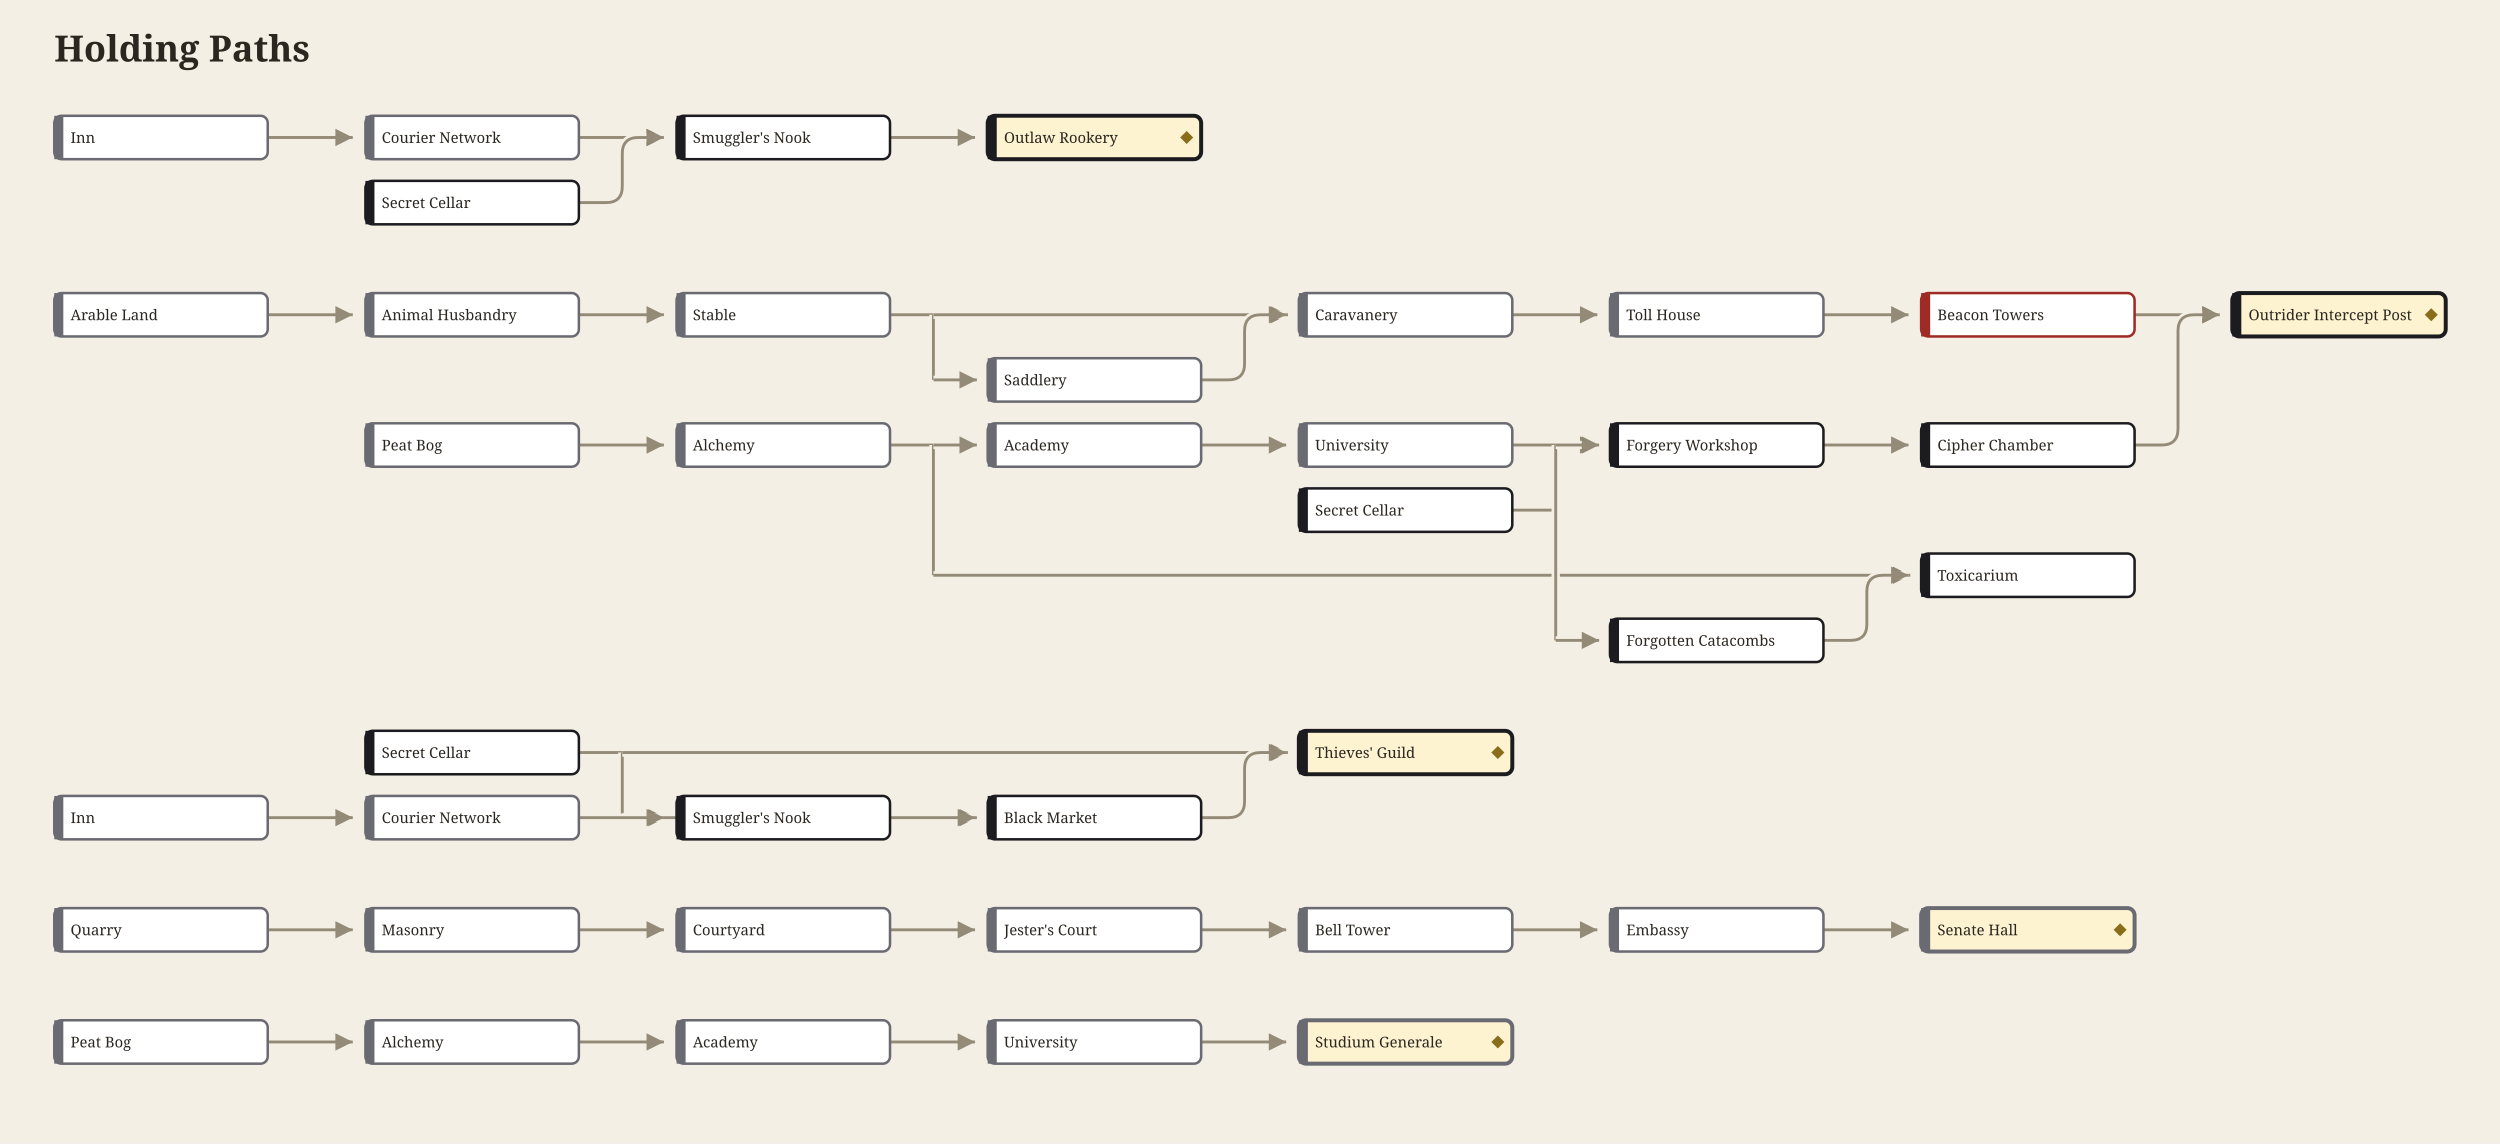
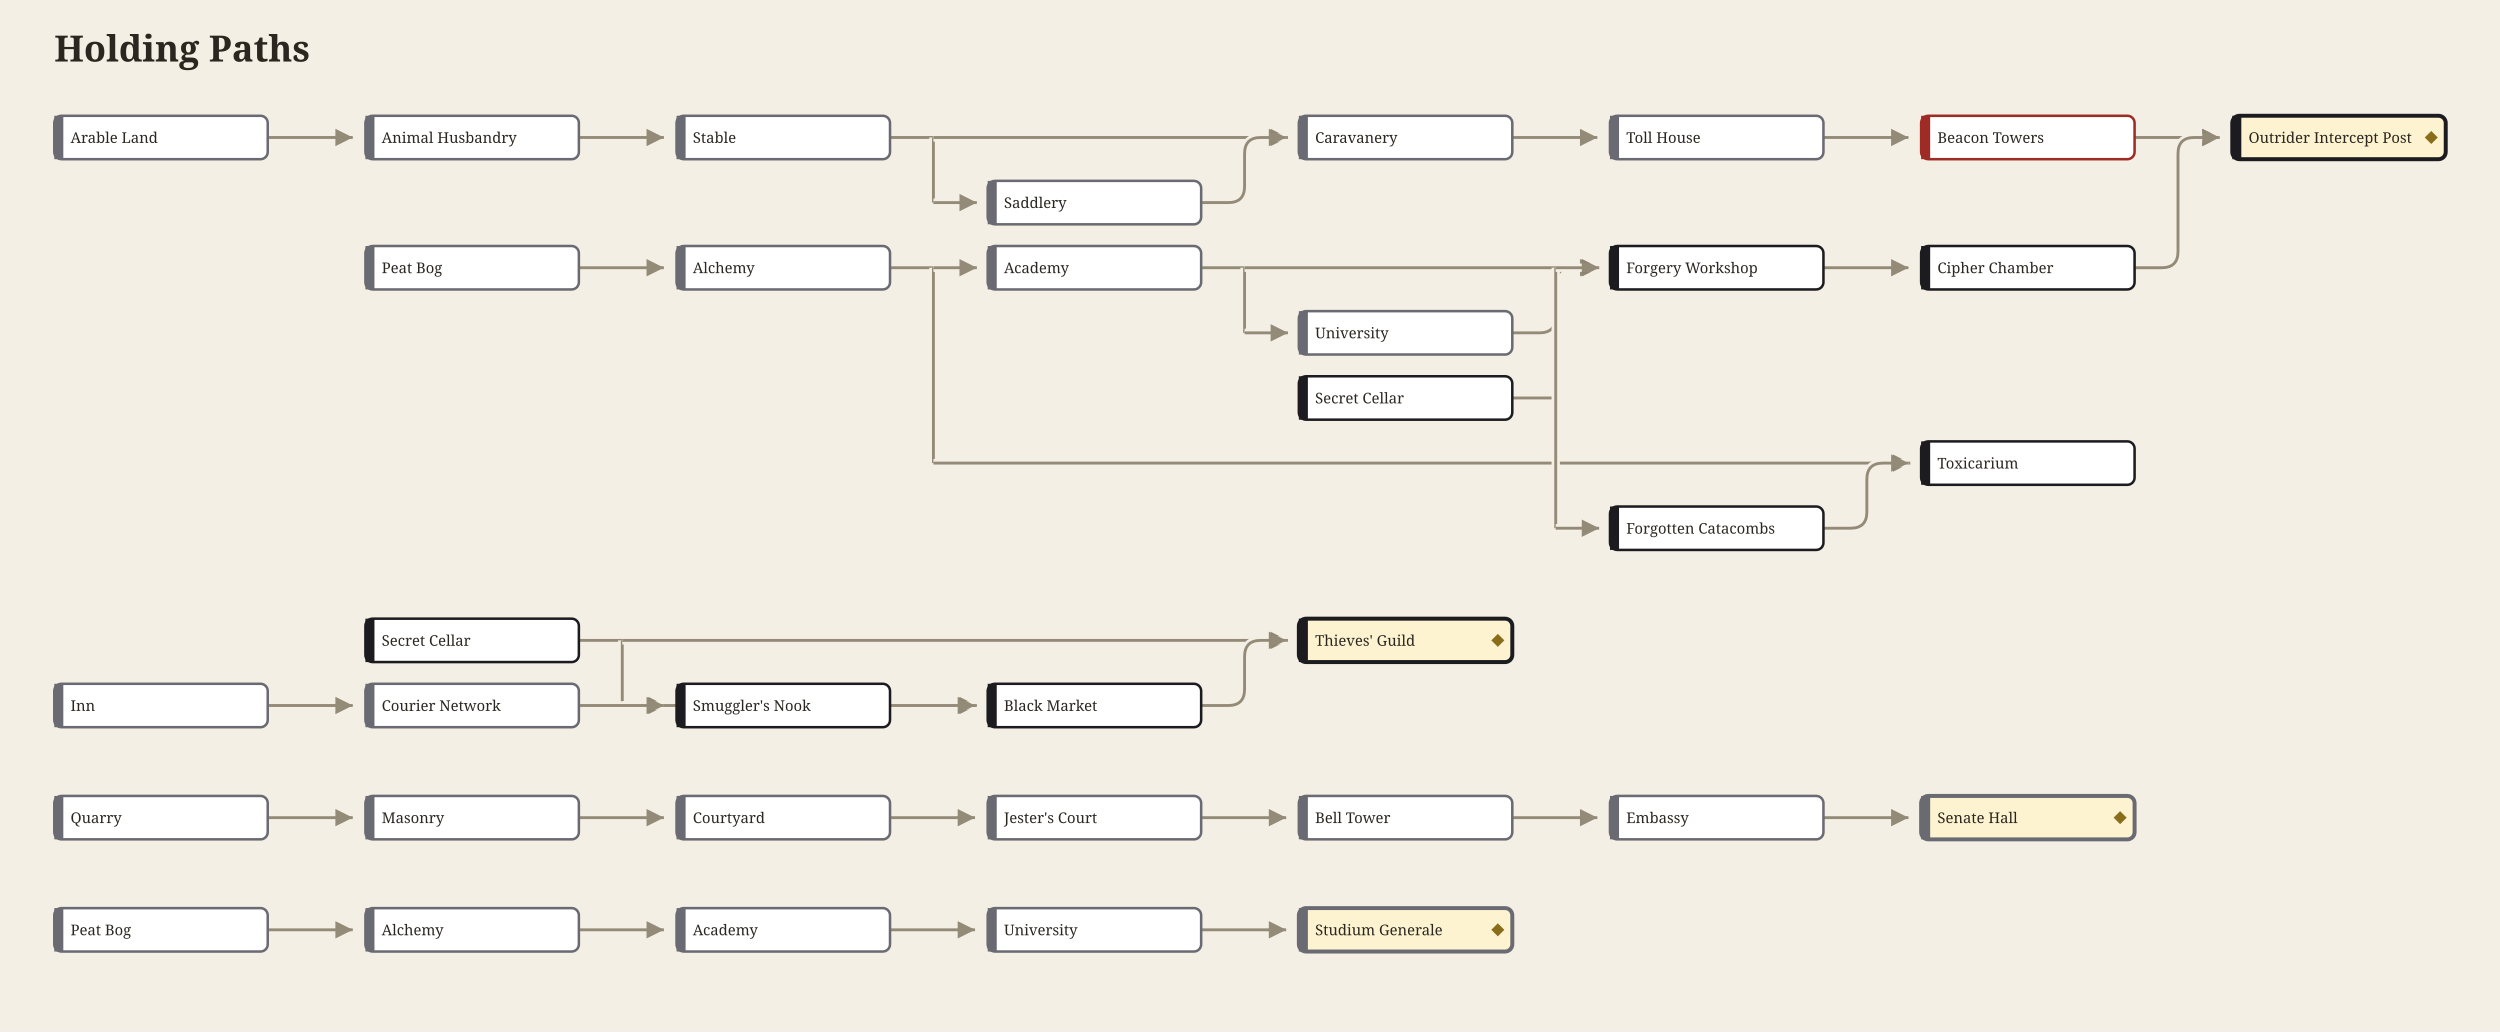
- <svg xmlns="http://www.w3.org/2000/svg" width="1382" height="632" viewBox="0 0 1382 632" font-family="Georgia, serif">
-   <rect width="1382" height="632" fill="#f4efe4" />
+ <svg xmlns="http://www.w3.org/2000/svg" width="1382" height="570" viewBox="0 0 1382 570" font-family="Georgia, serif">
+   <rect width="1382" height="570" fill="#f4efe4" />
  <defs>
    <marker id="arw-2E5A8C" markerWidth="7" markerHeight="7" refX="6" refY="3" orient="auto">
      <path d="M0,0 L6,3 L0,6 Z" fill="#2E5A8C" />
    </marker>
    <marker id="arw-9E2B25" markerWidth="7" markerHeight="7" refX="6" refY="3" orient="auto">
      <path d="M0,0 L6,3 L0,6 Z" fill="#9E2B25" />
    </marker>
    <marker id="arw-1c9c8c" markerWidth="7" markerHeight="7" refX="6" refY="3" orient="auto">
      <path d="M0,0 L6,3 L0,6 Z" fill="#1c9c8c" />
    </marker>
    <marker id="arw-C6A024" markerWidth="7" markerHeight="7" refX="6" refY="3" orient="auto">
      <path d="M0,0 L6,3 L0,6 Z" fill="#C6A024" />
    </marker>
    <marker id="arw-6A3D8F" markerWidth="7" markerHeight="7" refX="6" refY="3" orient="auto">
      <path d="M0,0 L6,3 L0,6 Z" fill="#6A3D8F" />
    </marker>
    <marker id="arw-CC6A1A" markerWidth="7" markerHeight="7" refX="6" refY="3" orient="auto">
      <path d="M0,0 L6,3 L0,6 Z" fill="#CC6A1A" />
    </marker>
    <marker id="arw-3a7d3a" markerWidth="7" markerHeight="7" refX="6" refY="3" orient="auto">
      <path d="M0,0 L6,3 L0,6 Z" fill="#3a7d3a" />
    </marker>
    <marker id="arw-b5347a" markerWidth="7" markerHeight="7" refX="6" refY="3" orient="auto">
      <path d="M0,0 L6,3 L0,6 Z" fill="#b5347a" />
    </marker>
    <marker id="arw-2b6f9e" markerWidth="7" markerHeight="7" refX="6" refY="3" orient="auto">
      <path d="M0,0 L6,3 L0,6 Z" fill="#2b6f9e" />
    </marker>
    <marker id="arw-8a6d1a" markerWidth="7" markerHeight="7" refX="6" refY="3" orient="auto">
      <path d="M0,0 L6,3 L0,6 Z" fill="#8a6d1a" />
    </marker>
    <marker id="arw-5f5647" markerWidth="7" markerHeight="7" refX="6" refY="3" orient="auto">
      <path d="M0,0 L6,3 L0,6 Z" fill="#5f5647" />
    </marker>
    <marker id="arw-7a2ea0" markerWidth="7" markerHeight="7" refX="6" refY="3" orient="auto">
      <path d="M0,0 L6,3 L0,6 Z" fill="#7a2ea0" />
    </marker>
    <marker id="arw-0f8a7e" markerWidth="7" markerHeight="7" refX="6" refY="3" orient="auto">
      <path d="M0,0 L6,3 L0,6 Z" fill="#0f8a7e" />
    </marker>
    <marker id="arw-a83232" markerWidth="7" markerHeight="7" refX="6" refY="3" orient="auto">
      <path d="M0,0 L6,3 L0,6 Z" fill="#a83232" />
    </marker>
    <marker id="arw-8f8672" markerWidth="7" markerHeight="7" refX="6" refY="3" orient="auto">
      <path d="M0,0 L6,3 L0,6 Z" fill="#8f8672" />
    </marker>
  </defs>
  <text x="30" y="34" font-size="20" font-weight="bold" fill="#2b2620">Holding Paths</text>
  <path d="M148,76 L195,76" fill="none" stroke="#f4efe4" stroke-width="4.6" opacity="1" />
  <path d="M148,76 L195,76" fill="none" stroke="#8f8672" stroke-width="1.6" opacity="0.95" marker-end="url(#arw-8f8672)" />
  <path d="M320,76 L367,76" fill="none" stroke="#f4efe4" stroke-width="4.6" opacity="1" />
  <path d="M320,76 L367,76" fill="none" stroke="#8f8672" stroke-width="1.6" opacity="0.95" marker-end="url(#arw-8f8672)" />
-   <path d="M320,112 L335,112 Q344,112 344,103 L344,85 Q344,76 353,76 L367,76" fill="none" stroke="#f4efe4" stroke-width="4.6" opacity="1" />
-   <path d="M320,112 L335,112 Q344,112 344,103 L344,85 Q344,76 353,76 L367,76" fill="none" stroke="#8f8672" stroke-width="1.6" opacity="0.95" marker-end="url(#arw-8f8672)" />
-   <path d="M492,76 L539,76" fill="none" stroke="#f4efe4" stroke-width="4.6" opacity="1" />
-   <path d="M492,76 L539,76" fill="none" stroke="#8f8672" stroke-width="1.6" opacity="0.95" marker-end="url(#arw-8f8672)" />
+   <path d="M320,148 L367,148" fill="none" stroke="#f4efe4" stroke-width="4.6" opacity="1" />
+   <path d="M320,148 L367,148" fill="none" stroke="#8f8672" stroke-width="1.6" opacity="0.95" marker-end="url(#arw-8f8672)" />
+   <path d="M492,76 L516,76" fill="none" stroke="#f4efe4" stroke-width="4.6" opacity="1" />
+   <path d="M492,76 L516,76" fill="none" stroke="#8f8672" stroke-width="1.6" opacity="0.95" />
+   <path d="M516,76 L516,112" fill="none" stroke="#f4efe4" stroke-width="4.6" opacity="1" />
+   <path d="M516,76 L516,112" fill="none" stroke="#8f8672" stroke-width="1.6" opacity="0.95" />
+   <path d="M516,112 L540,112" fill="none" stroke="#f4efe4" stroke-width="4.6" opacity="1" />
+   <path d="M516,112 L540,112" fill="none" stroke="#8f8672" stroke-width="1.6" opacity="0.95" marker-end="url(#arw-8f8672)" />
+   <path d="M516,76 L712,76" fill="none" stroke="#f4efe4" stroke-width="4.6" opacity="1" />
+   <path d="M516,76 L712,76" fill="none" stroke="#8f8672" stroke-width="1.6" opacity="0.95" marker-end="url(#arw-8f8672)" />
+   <path d="M492,148 L516,148" fill="none" stroke="#f4efe4" stroke-width="4.6" opacity="1" />
+   <path d="M492,148 L516,148" fill="none" stroke="#8f8672" stroke-width="1.6" opacity="0.95" />
+   <path d="M516,148 L516,256" fill="none" stroke="#f4efe4" stroke-width="4.6" opacity="1" />
+   <path d="M516,148 L516,256" fill="none" stroke="#8f8672" stroke-width="1.6" opacity="0.95" />
+   <path d="M516,148 L540,148" fill="none" stroke="#f4efe4" stroke-width="4.6" opacity="1" />
+   <path d="M516,148 L540,148" fill="none" stroke="#8f8672" stroke-width="1.6" opacity="0.95" marker-end="url(#arw-8f8672)" />
+   <path d="M516,256 L1056,256" fill="none" stroke="#f4efe4" stroke-width="4.6" opacity="1" />
+   <path d="M516,256 L1056,256" fill="none" stroke="#8f8672" stroke-width="1.6" opacity="0.95" marker-end="url(#arw-8f8672)" />
+   <path d="M664,112 L679,112 Q688,112 688,103 L688,85 Q688,76 697,76 L711,76" fill="none" stroke="#f4efe4" stroke-width="4.6" opacity="1" />
+   <path d="M664,112 L679,112 Q688,112 688,103 L688,85 Q688,76 697,76 L711,76" fill="none" stroke="#8f8672" stroke-width="1.6" opacity="0.95" marker-end="url(#arw-8f8672)" />
+   <path d="M664,148 L688,148" fill="none" stroke="#f4efe4" stroke-width="4.6" opacity="1" />
+   <path d="M664,148 L688,148" fill="none" stroke="#8f8672" stroke-width="1.6" opacity="0.95" />
+   <path d="M688,148 L688,184" fill="none" stroke="#f4efe4" stroke-width="4.6" opacity="1" />
+   <path d="M688,148 L688,184" fill="none" stroke="#8f8672" stroke-width="1.6" opacity="0.95" />
+   <path d="M688,184 L712,184" fill="none" stroke="#f4efe4" stroke-width="4.6" opacity="1" />
+   <path d="M688,184 L712,184" fill="none" stroke="#8f8672" stroke-width="1.6" opacity="0.95" marker-end="url(#arw-8f8672)" />
+   <path d="M688,148 L884,148" fill="none" stroke="#f4efe4" stroke-width="4.6" opacity="1" />
+   <path d="M688,148 L884,148" fill="none" stroke="#8f8672" stroke-width="1.6" opacity="0.95" marker-end="url(#arw-8f8672)" />
+   <path d="M836,76 L883,76" fill="none" stroke="#f4efe4" stroke-width="4.6" opacity="1" />
+   <path d="M836,76 L883,76" fill="none" stroke="#8f8672" stroke-width="1.6" opacity="0.95" marker-end="url(#arw-8f8672)" />
+   <path d="M836,184 L851,184 Q860,184 860,175 L860,157 Q860,148 869,148 L883,148" fill="none" stroke="#f4efe4" stroke-width="4.6" opacity="1" />
+   <path d="M836,184 L851,184 Q860,184 860,175 L860,157 Q860,148 869,148 L883,148" fill="none" stroke="#8f8672" stroke-width="1.6" opacity="0.95" marker-end="url(#arw-8f8672)" />
+   <path d="M836,220 L860,220" fill="none" stroke="#f4efe4" stroke-width="4.6" opacity="1" />
+   <path d="M836,220 L860,220" fill="none" stroke="#8f8672" stroke-width="1.6" opacity="0.95" />
+   <path d="M860,148 L860,292" fill="none" stroke="#f4efe4" stroke-width="4.6" opacity="1" />
+   <path d="M860,148 L860,292" fill="none" stroke="#8f8672" stroke-width="1.6" opacity="0.95" />
+   <path d="M860,148 L884,148" fill="none" stroke="#f4efe4" stroke-width="4.6" opacity="1" />
+   <path d="M860,148 L884,148" fill="none" stroke="#8f8672" stroke-width="1.6" opacity="0.95" marker-end="url(#arw-8f8672)" />
+   <path d="M860,292 L884,292" fill="none" stroke="#f4efe4" stroke-width="4.6" opacity="1" />
+   <path d="M860,292 L884,292" fill="none" stroke="#8f8672" stroke-width="1.6" opacity="0.95" marker-end="url(#arw-8f8672)" />
+   <path d="M1008,76 L1055,76" fill="none" stroke="#f4efe4" stroke-width="4.6" opacity="1" />
+   <path d="M1008,76 L1055,76" fill="none" stroke="#8f8672" stroke-width="1.6" opacity="0.95" marker-end="url(#arw-8f8672)" />
+   <path d="M1008,148 L1055,148" fill="none" stroke="#f4efe4" stroke-width="4.6" opacity="1" />
+   <path d="M1008,148 L1055,148" fill="none" stroke="#8f8672" stroke-width="1.6" opacity="0.95" marker-end="url(#arw-8f8672)" />
+   <path d="M1008,292 L1023,292 Q1032,292 1032,283 L1032,265 Q1032,256 1041,256 L1055,256" fill="none" stroke="#f4efe4" stroke-width="4.6" opacity="1" />
+   <path d="M1008,292 L1023,292 Q1032,292 1032,283 L1032,265 Q1032,256 1041,256 L1055,256" fill="none" stroke="#8f8672" stroke-width="1.6" opacity="0.95" marker-end="url(#arw-8f8672)" />
+   <path d="M1180,76 L1227,76" fill="none" stroke="#f4efe4" stroke-width="4.6" opacity="1" />
+   <path d="M1180,76 L1227,76" fill="none" stroke="#8f8672" stroke-width="1.6" opacity="0.95" marker-end="url(#arw-8f8672)" />
+   <path d="M1180,148 L1195,148 Q1204,148 1204,139 L1204,85 Q1204,76 1213,76 L1227,76" fill="none" stroke="#f4efe4" stroke-width="4.6" opacity="1" />
+   <path d="M1180,148 L1195,148 Q1204,148 1204,139 L1204,85 Q1204,76 1213,76 L1227,76" fill="none" stroke="#8f8672" stroke-width="1.6" opacity="0.95" marker-end="url(#arw-8f8672)" />
  <rect x="30" y="64" width="118" height="24" rx="4" fill="#ffffff" stroke="#6a6a72" stroke-width="1.4" />
  <rect x="30" y="64" width="5" height="24" fill="#6a6a72" />
-   <text x="39" y="79" font-size="8.2" fill="#2b2620">Inn</text>
+   <text x="39" y="79" font-size="8.2" fill="#2b2620">Arable Land</text>
  <rect x="202" y="64" width="118" height="24" rx="4" fill="#ffffff" stroke="#6a6a72" stroke-width="1.4" />
  <rect x="202" y="64" width="5" height="24" fill="#6a6a72" />
-   <text x="211" y="79" font-size="8.2" fill="#2b2620">Courier Network</text>
-   <rect x="202" y="100" width="118" height="24" rx="4" fill="#ffffff" stroke="#1c1c20" stroke-width="1.4" />
-   <rect x="202" y="100" width="5" height="24" fill="#1c1c20" />
-   <text x="211" y="115" font-size="8.2" fill="#2b2620">Secret Cellar</text>
-   <rect x="374" y="64" width="118" height="24" rx="4" fill="#ffffff" stroke="#1c1c20" stroke-width="1.4" />
-   <rect x="374" y="64" width="5" height="24" fill="#1c1c20" />
-   <text x="383" y="79" font-size="8.2" fill="#2b2620">Smuggler's Nook</text>
-   <rect x="546" y="64" width="118" height="24" rx="4" fill="#fdf3d0" stroke="#1c1c20" stroke-width="2.2" />
-   <rect x="546" y="64" width="5" height="24" fill="#1c1c20" />
-   <text x="555" y="79" font-size="8.2" fill="#2b2620">Outlaw Rookery</text>
-   <polygon points="656.0,72.4 659.6,76.0 656.0,79.6 652.4,76.0" fill="#8a6d1a" />
-   <path d="M148,174 L195,174" fill="none" stroke="#f4efe4" stroke-width="4.6" opacity="1" />
-   <path d="M148,174 L195,174" fill="none" stroke="#8f8672" stroke-width="1.6" opacity="0.95" marker-end="url(#arw-8f8672)" />
-   <path d="M320,174 L367,174" fill="none" stroke="#f4efe4" stroke-width="4.6" opacity="1" />
-   <path d="M320,174 L367,174" fill="none" stroke="#8f8672" stroke-width="1.6" opacity="0.95" marker-end="url(#arw-8f8672)" />
-   <path d="M320,246 L367,246" fill="none" stroke="#f4efe4" stroke-width="4.6" opacity="1" />
-   <path d="M320,246 L367,246" fill="none" stroke="#8f8672" stroke-width="1.6" opacity="0.95" marker-end="url(#arw-8f8672)" />
-   <path d="M492,174 L516,174" fill="none" stroke="#f4efe4" stroke-width="4.6" opacity="1" />
-   <path d="M492,174 L516,174" fill="none" stroke="#8f8672" stroke-width="1.6" opacity="0.95" />
-   <path d="M516,174 L516,210" fill="none" stroke="#f4efe4" stroke-width="4.6" opacity="1" />
-   <path d="M516,174 L516,210" fill="none" stroke="#8f8672" stroke-width="1.6" opacity="0.95" />
-   <path d="M516,210 L540,210" fill="none" stroke="#f4efe4" stroke-width="4.6" opacity="1" />
-   <path d="M516,210 L540,210" fill="none" stroke="#8f8672" stroke-width="1.6" opacity="0.95" marker-end="url(#arw-8f8672)" />
-   <path d="M516,174 L712,174" fill="none" stroke="#f4efe4" stroke-width="4.6" opacity="1" />
-   <path d="M516,174 L712,174" fill="none" stroke="#8f8672" stroke-width="1.6" opacity="0.95" marker-end="url(#arw-8f8672)" />
-   <path d="M492,246 L516,246" fill="none" stroke="#f4efe4" stroke-width="4.6" opacity="1" />
-   <path d="M492,246 L516,246" fill="none" stroke="#8f8672" stroke-width="1.6" opacity="0.95" />
-   <path d="M516,246 L516,318" fill="none" stroke="#f4efe4" stroke-width="4.6" opacity="1" />
-   <path d="M516,246 L516,318" fill="none" stroke="#8f8672" stroke-width="1.6" opacity="0.95" />
-   <path d="M516,246 L540,246" fill="none" stroke="#f4efe4" stroke-width="4.6" opacity="1" />
-   <path d="M516,246 L540,246" fill="none" stroke="#8f8672" stroke-width="1.6" opacity="0.95" marker-end="url(#arw-8f8672)" />
-   <path d="M516,318 L1056,318" fill="none" stroke="#f4efe4" stroke-width="4.6" opacity="1" />
-   <path d="M516,318 L1056,318" fill="none" stroke="#8f8672" stroke-width="1.6" opacity="0.95" marker-end="url(#arw-8f8672)" />
-   <path d="M664,210 L679,210 Q688,210 688,201 L688,183 Q688,174 697,174 L711,174" fill="none" stroke="#f4efe4" stroke-width="4.6" opacity="1" />
-   <path d="M664,210 L679,210 Q688,210 688,201 L688,183 Q688,174 697,174 L711,174" fill="none" stroke="#8f8672" stroke-width="1.6" opacity="0.95" marker-end="url(#arw-8f8672)" />
-   <path d="M664,246 L711,246" fill="none" stroke="#f4efe4" stroke-width="4.6" opacity="1" />
-   <path d="M664,246 L711,246" fill="none" stroke="#8f8672" stroke-width="1.6" opacity="0.95" marker-end="url(#arw-8f8672)" />
-   <path d="M836,174 L883,174" fill="none" stroke="#f4efe4" stroke-width="4.6" opacity="1" />
-   <path d="M836,174 L883,174" fill="none" stroke="#8f8672" stroke-width="1.6" opacity="0.95" marker-end="url(#arw-8f8672)" />
-   <path d="M836,246 L883,246" fill="none" stroke="#f4efe4" stroke-width="4.6" opacity="1" />
-   <path d="M836,246 L883,246" fill="none" stroke="#8f8672" stroke-width="1.6" opacity="0.95" marker-end="url(#arw-8f8672)" />
-   <path d="M836,282 L860,282" fill="none" stroke="#f4efe4" stroke-width="4.6" opacity="1" />
-   <path d="M836,282 L860,282" fill="none" stroke="#8f8672" stroke-width="1.6" opacity="0.95" />
-   <path d="M860,246 L860,354" fill="none" stroke="#f4efe4" stroke-width="4.6" opacity="1" />
-   <path d="M860,246 L860,354" fill="none" stroke="#8f8672" stroke-width="1.6" opacity="0.95" />
-   <path d="M860,246 L884,246" fill="none" stroke="#f4efe4" stroke-width="4.6" opacity="1" />
-   <path d="M860,246 L884,246" fill="none" stroke="#8f8672" stroke-width="1.6" opacity="0.95" marker-end="url(#arw-8f8672)" />
-   <path d="M860,354 L884,354" fill="none" stroke="#f4efe4" stroke-width="4.6" opacity="1" />
-   <path d="M860,354 L884,354" fill="none" stroke="#8f8672" stroke-width="1.6" opacity="0.95" marker-end="url(#arw-8f8672)" />
-   <path d="M1008,174 L1055,174" fill="none" stroke="#f4efe4" stroke-width="4.6" opacity="1" />
-   <path d="M1008,174 L1055,174" fill="none" stroke="#8f8672" stroke-width="1.6" opacity="0.95" marker-end="url(#arw-8f8672)" />
-   <path d="M1008,246 L1055,246" fill="none" stroke="#f4efe4" stroke-width="4.6" opacity="1" />
-   <path d="M1008,246 L1055,246" fill="none" stroke="#8f8672" stroke-width="1.6" opacity="0.95" marker-end="url(#arw-8f8672)" />
-   <path d="M1008,354 L1023,354 Q1032,354 1032,345 L1032,327 Q1032,318 1041,318 L1055,318" fill="none" stroke="#f4efe4" stroke-width="4.6" opacity="1" />
-   <path d="M1008,354 L1023,354 Q1032,354 1032,345 L1032,327 Q1032,318 1041,318 L1055,318" fill="none" stroke="#8f8672" stroke-width="1.6" opacity="0.95" marker-end="url(#arw-8f8672)" />
-   <path d="M1180,174 L1227,174" fill="none" stroke="#f4efe4" stroke-width="4.6" opacity="1" />
-   <path d="M1180,174 L1227,174" fill="none" stroke="#8f8672" stroke-width="1.6" opacity="0.95" marker-end="url(#arw-8f8672)" />
-   <path d="M1180,246 L1195,246 Q1204,246 1204,237 L1204,183 Q1204,174 1213,174 L1227,174" fill="none" stroke="#f4efe4" stroke-width="4.6" opacity="1" />
-   <path d="M1180,246 L1195,246 Q1204,246 1204,237 L1204,183 Q1204,174 1213,174 L1227,174" fill="none" stroke="#8f8672" stroke-width="1.6" opacity="0.95" marker-end="url(#arw-8f8672)" />
-   <rect x="30" y="162" width="118" height="24" rx="4" fill="#ffffff" stroke="#6a6a72" stroke-width="1.4" />
-   <rect x="30" y="162" width="5" height="24" fill="#6a6a72" />
-   <text x="39" y="177" font-size="8.2" fill="#2b2620">Arable Land</text>
-   <rect x="202" y="162" width="118" height="24" rx="4" fill="#ffffff" stroke="#6a6a72" stroke-width="1.4" />
-   <rect x="202" y="162" width="5" height="24" fill="#6a6a72" />
-   <text x="211" y="177" font-size="8.2" fill="#2b2620">Animal Husbandry</text>
-   <rect x="202" y="234" width="118" height="24" rx="4" fill="#ffffff" stroke="#6a6a72" stroke-width="1.4" />
-   <rect x="202" y="234" width="5" height="24" fill="#6a6a72" />
-   <text x="211" y="249" font-size="8.2" fill="#2b2620">Peat Bog</text>
-   <rect x="374" y="162" width="118" height="24" rx="4" fill="#ffffff" stroke="#6a6a72" stroke-width="1.4" />
-   <rect x="374" y="162" width="5" height="24" fill="#6a6a72" />
-   <text x="383" y="177" font-size="8.2" fill="#2b2620">Stable</text>
-   <rect x="374" y="234" width="118" height="24" rx="4" fill="#ffffff" stroke="#6a6a72" stroke-width="1.4" />
-   <rect x="374" y="234" width="5" height="24" fill="#6a6a72" />
-   <text x="383" y="249" font-size="8.2" fill="#2b2620">Alchemy</text>
-   <rect x="546" y="198" width="118" height="24" rx="4" fill="#ffffff" stroke="#6a6a72" stroke-width="1.4" />
-   <rect x="546" y="198" width="5" height="24" fill="#6a6a72" />
-   <text x="555" y="213" font-size="8.2" fill="#2b2620">Saddlery</text>
-   <rect x="546" y="234" width="118" height="24" rx="4" fill="#ffffff" stroke="#6a6a72" stroke-width="1.4" />
-   <rect x="546" y="234" width="5" height="24" fill="#6a6a72" />
-   <text x="555" y="249" font-size="8.2" fill="#2b2620">Academy</text>
-   <rect x="718" y="162" width="118" height="24" rx="4" fill="#ffffff" stroke="#6a6a72" stroke-width="1.4" />
-   <rect x="718" y="162" width="5" height="24" fill="#6a6a72" />
-   <text x="727" y="177" font-size="8.2" fill="#2b2620">Caravanery</text>
-   <rect x="718" y="234" width="118" height="24" rx="4" fill="#ffffff" stroke="#6a6a72" stroke-width="1.4" />
-   <rect x="718" y="234" width="5" height="24" fill="#6a6a72" />
-   <text x="727" y="249" font-size="8.2" fill="#2b2620">University</text>
-   <rect x="718" y="270" width="118" height="24" rx="4" fill="#ffffff" stroke="#1c1c20" stroke-width="1.4" />
-   <rect x="718" y="270" width="5" height="24" fill="#1c1c20" />
-   <text x="727" y="285" font-size="8.2" fill="#2b2620">Secret Cellar</text>
-   <rect x="890" y="162" width="118" height="24" rx="4" fill="#ffffff" stroke="#6a6a72" stroke-width="1.4" />
-   <rect x="890" y="162" width="5" height="24" fill="#6a6a72" />
-   <text x="899" y="177" font-size="8.2" fill="#2b2620">Toll House</text>
-   <rect x="890" y="234" width="118" height="24" rx="4" fill="#ffffff" stroke="#1c1c20" stroke-width="1.4" />
-   <rect x="890" y="234" width="5" height="24" fill="#1c1c20" />
-   <text x="899" y="249" font-size="8.2" fill="#2b2620">Forgery Workshop</text>
-   <rect x="890" y="342" width="118" height="24" rx="4" fill="#ffffff" stroke="#1c1c20" stroke-width="1.4" />
-   <rect x="890" y="342" width="5" height="24" fill="#1c1c20" />
-   <text x="899" y="357" font-size="8.2" fill="#2b2620">Forgotten Catacombs</text>
-   <rect x="1062" y="162" width="118" height="24" rx="4" fill="#ffffff" stroke="#9E2B25" stroke-width="1.4" />
-   <rect x="1062" y="162" width="5" height="24" fill="#9E2B25" />
-   <text x="1071" y="177" font-size="8.2" fill="#2b2620">Beacon Towers</text>
-   <rect x="1062" y="234" width="118" height="24" rx="4" fill="#ffffff" stroke="#1c1c20" stroke-width="1.4" />
-   <rect x="1062" y="234" width="5" height="24" fill="#1c1c20" />
-   <text x="1071" y="249" font-size="8.2" fill="#2b2620">Cipher Chamber</text>
-   <rect x="1062" y="306" width="118" height="24" rx="4" fill="#ffffff" stroke="#1c1c20" stroke-width="1.4" />
-   <rect x="1062" y="306" width="5" height="24" fill="#1c1c20" />
-   <text x="1071" y="321" font-size="8.2" fill="#2b2620">Toxicarium</text>
-   <rect x="1234" y="162" width="118" height="24" rx="4" fill="#fdf3d0" stroke="#1c1c20" stroke-width="2.2" />
-   <rect x="1234" y="162" width="5" height="24" fill="#1c1c20" />
-   <text x="1243" y="177" font-size="8.2" fill="#2b2620">Outrider Intercept Post</text>
-   <polygon points="1344.0,170.4 1347.6,174.0 1344.0,177.6 1340.4,174.0" fill="#8a6d1a" />
+   <text x="211" y="79" font-size="8.2" fill="#2b2620">Animal Husbandry</text>
+   <rect x="202" y="136" width="118" height="24" rx="4" fill="#ffffff" stroke="#6a6a72" stroke-width="1.4" />
+   <rect x="202" y="136" width="5" height="24" fill="#6a6a72" />
+   <text x="211" y="151" font-size="8.2" fill="#2b2620">Peat Bog</text>
+   <rect x="374" y="64" width="118" height="24" rx="4" fill="#ffffff" stroke="#6a6a72" stroke-width="1.4" />
+   <rect x="374" y="64" width="5" height="24" fill="#6a6a72" />
+   <text x="383" y="79" font-size="8.2" fill="#2b2620">Stable</text>
+   <rect x="374" y="136" width="118" height="24" rx="4" fill="#ffffff" stroke="#6a6a72" stroke-width="1.4" />
+   <rect x="374" y="136" width="5" height="24" fill="#6a6a72" />
+   <text x="383" y="151" font-size="8.2" fill="#2b2620">Alchemy</text>
+   <rect x="546" y="100" width="118" height="24" rx="4" fill="#ffffff" stroke="#6a6a72" stroke-width="1.4" />
+   <rect x="546" y="100" width="5" height="24" fill="#6a6a72" />
+   <text x="555" y="115" font-size="8.2" fill="#2b2620">Saddlery</text>
+   <rect x="546" y="136" width="118" height="24" rx="4" fill="#ffffff" stroke="#6a6a72" stroke-width="1.4" />
+   <rect x="546" y="136" width="5" height="24" fill="#6a6a72" />
+   <text x="555" y="151" font-size="8.2" fill="#2b2620">Academy</text>
+   <rect x="718" y="64" width="118" height="24" rx="4" fill="#ffffff" stroke="#6a6a72" stroke-width="1.4" />
+   <rect x="718" y="64" width="5" height="24" fill="#6a6a72" />
+   <text x="727" y="79" font-size="8.2" fill="#2b2620">Caravanery</text>
+   <rect x="718" y="172" width="118" height="24" rx="4" fill="#ffffff" stroke="#6a6a72" stroke-width="1.4" />
+   <rect x="718" y="172" width="5" height="24" fill="#6a6a72" />
+   <text x="727" y="187" font-size="8.2" fill="#2b2620">University</text>
+   <rect x="718" y="208" width="118" height="24" rx="4" fill="#ffffff" stroke="#1c1c20" stroke-width="1.4" />
+   <rect x="718" y="208" width="5" height="24" fill="#1c1c20" />
+   <text x="727" y="223" font-size="8.2" fill="#2b2620">Secret Cellar</text>
+   <rect x="890" y="64" width="118" height="24" rx="4" fill="#ffffff" stroke="#6a6a72" stroke-width="1.4" />
+   <rect x="890" y="64" width="5" height="24" fill="#6a6a72" />
+   <text x="899" y="79" font-size="8.2" fill="#2b2620">Toll House</text>
+   <rect x="890" y="136" width="118" height="24" rx="4" fill="#ffffff" stroke="#1c1c20" stroke-width="1.4" />
+   <rect x="890" y="136" width="5" height="24" fill="#1c1c20" />
+   <text x="899" y="151" font-size="8.2" fill="#2b2620">Forgery Workshop</text>
+   <rect x="890" y="280" width="118" height="24" rx="4" fill="#ffffff" stroke="#1c1c20" stroke-width="1.4" />
+   <rect x="890" y="280" width="5" height="24" fill="#1c1c20" />
+   <text x="899" y="295" font-size="8.2" fill="#2b2620">Forgotten Catacombs</text>
+   <rect x="1062" y="64" width="118" height="24" rx="4" fill="#ffffff" stroke="#9E2B25" stroke-width="1.4" />
+   <rect x="1062" y="64" width="5" height="24" fill="#9E2B25" />
+   <text x="1071" y="79" font-size="8.2" fill="#2b2620">Beacon Towers</text>
+   <rect x="1062" y="136" width="118" height="24" rx="4" fill="#ffffff" stroke="#1c1c20" stroke-width="1.4" />
+   <rect x="1062" y="136" width="5" height="24" fill="#1c1c20" />
+   <text x="1071" y="151" font-size="8.2" fill="#2b2620">Cipher Chamber</text>
+   <rect x="1062" y="244" width="118" height="24" rx="4" fill="#ffffff" stroke="#1c1c20" stroke-width="1.4" />
+   <rect x="1062" y="244" width="5" height="24" fill="#1c1c20" />
+   <text x="1071" y="259" font-size="8.2" fill="#2b2620">Toxicarium</text>
+   <rect x="1234" y="64" width="118" height="24" rx="4" fill="#fdf3d0" stroke="#1c1c20" stroke-width="2.2" />
+   <rect x="1234" y="64" width="5" height="24" fill="#1c1c20" />
+   <text x="1243" y="79" font-size="8.2" fill="#2b2620">Outrider Intercept Post</text>
+   <polygon points="1344.0,72.4 1347.6,76.0 1344.0,79.6 1340.4,76.0" fill="#8a6d1a" />
+   <path d="M148,390 L195,390" fill="none" stroke="#f4efe4" stroke-width="4.6" opacity="1" />
+   <path d="M148,390 L195,390" fill="none" stroke="#8f8672" stroke-width="1.6" opacity="0.95" marker-end="url(#arw-8f8672)" />
+   <path d="M320,354 L344,354" fill="none" stroke="#f4efe4" stroke-width="4.6" opacity="1" />
+   <path d="M320,354 L344,354" fill="none" stroke="#8f8672" stroke-width="1.6" opacity="0.95" />
+   <path d="M344,354 L344,390" fill="none" stroke="#f4efe4" stroke-width="4.6" opacity="1" />
+   <path d="M344,354 L344,390" fill="none" stroke="#8f8672" stroke-width="1.6" opacity="0.95" />
+   <path d="M344,390 L368,390" fill="none" stroke="#f4efe4" stroke-width="4.6" opacity="1" />
+   <path d="M344,390 L368,390" fill="none" stroke="#8f8672" stroke-width="1.6" opacity="0.95" marker-end="url(#arw-8f8672)" />
+   <path d="M344,390 L540,390" fill="none" stroke="#f4efe4" stroke-width="4.6" opacity="1" />
+   <path d="M344,390 L540,390" fill="none" stroke="#8f8672" stroke-width="1.6" opacity="0.95" marker-end="url(#arw-8f8672)" />
+   <path d="M344,354 L712,354" fill="none" stroke="#f4efe4" stroke-width="4.6" opacity="1" />
+   <path d="M344,354 L712,354" fill="none" stroke="#8f8672" stroke-width="1.6" opacity="0.95" marker-end="url(#arw-8f8672)" />
+   <path d="M320,390 L367,390" fill="none" stroke="#f4efe4" stroke-width="4.6" opacity="1" />
+   <path d="M320,390 L367,390" fill="none" stroke="#8f8672" stroke-width="1.6" opacity="0.95" marker-end="url(#arw-8f8672)" />
+   <path d="M492,390 L539,390" fill="none" stroke="#f4efe4" stroke-width="4.6" opacity="1" />
+   <path d="M492,390 L539,390" fill="none" stroke="#8f8672" stroke-width="1.6" opacity="0.95" marker-end="url(#arw-8f8672)" />
+   <path d="M664,390 L679,390 Q688,390 688,381 L688,363 Q688,354 697,354 L711,354" fill="none" stroke="#f4efe4" stroke-width="4.6" opacity="1" />
+   <path d="M664,390 L679,390 Q688,390 688,381 L688,363 Q688,354 697,354 L711,354" fill="none" stroke="#8f8672" stroke-width="1.6" opacity="0.95" marker-end="url(#arw-8f8672)" />
+   <rect x="30" y="378" width="118" height="24" rx="4" fill="#ffffff" stroke="#6a6a72" stroke-width="1.4" />
+   <rect x="30" y="378" width="5" height="24" fill="#6a6a72" />
+   <text x="39" y="393" font-size="8.2" fill="#2b2620">Inn</text>
+   <rect x="202" y="342" width="118" height="24" rx="4" fill="#ffffff" stroke="#1c1c20" stroke-width="1.4" />
+   <rect x="202" y="342" width="5" height="24" fill="#1c1c20" />
+   <text x="211" y="357" font-size="8.2" fill="#2b2620">Secret Cellar</text>
+   <rect x="202" y="378" width="118" height="24" rx="4" fill="#ffffff" stroke="#6a6a72" stroke-width="1.4" />
+   <rect x="202" y="378" width="5" height="24" fill="#6a6a72" />
+   <text x="211" y="393" font-size="8.2" fill="#2b2620">Courier Network</text>
+   <rect x="374" y="378" width="118" height="24" rx="4" fill="#ffffff" stroke="#1c1c20" stroke-width="1.4" />
+   <rect x="374" y="378" width="5" height="24" fill="#1c1c20" />
+   <text x="383" y="393" font-size="8.2" fill="#2b2620">Smuggler's Nook</text>
+   <rect x="546" y="378" width="118" height="24" rx="4" fill="#ffffff" stroke="#1c1c20" stroke-width="1.4" />
+   <rect x="546" y="378" width="5" height="24" fill="#1c1c20" />
+   <text x="555" y="393" font-size="8.2" fill="#2b2620">Black Market</text>
+   <rect x="718" y="342" width="118" height="24" rx="4" fill="#fdf3d0" stroke="#1c1c20" stroke-width="2.2" />
+   <rect x="718" y="342" width="5" height="24" fill="#1c1c20" />
+   <text x="727" y="357" font-size="8.2" fill="#2b2620">Thieves' Guild</text>
+   <polygon points="828.0,350.4 831.6,354.0 828.0,357.6 824.4,354.0" fill="#8a6d1a" />
  <path d="M148,452 L195,452" fill="none" stroke="#f4efe4" stroke-width="4.6" opacity="1" />
  <path d="M148,452 L195,452" fill="none" stroke="#8f8672" stroke-width="1.6" opacity="0.95" marker-end="url(#arw-8f8672)" />
-   <path d="M320,416 L344,416" fill="none" stroke="#f4efe4" stroke-width="4.6" opacity="1" />
-   <path d="M320,416 L344,416" fill="none" stroke="#8f8672" stroke-width="1.6" opacity="0.95" />
-   <path d="M344,416 L344,452" fill="none" stroke="#f4efe4" stroke-width="4.6" opacity="1" />
-   <path d="M344,416 L344,452" fill="none" stroke="#8f8672" stroke-width="1.6" opacity="0.95" />
-   <path d="M344,452 L368,452" fill="none" stroke="#f4efe4" stroke-width="4.6" opacity="1" />
-   <path d="M344,452 L368,452" fill="none" stroke="#8f8672" stroke-width="1.6" opacity="0.95" marker-end="url(#arw-8f8672)" />
-   <path d="M344,452 L540,452" fill="none" stroke="#f4efe4" stroke-width="4.6" opacity="1" />
-   <path d="M344,452 L540,452" fill="none" stroke="#8f8672" stroke-width="1.6" opacity="0.95" marker-end="url(#arw-8f8672)" />
-   <path d="M344,416 L712,416" fill="none" stroke="#f4efe4" stroke-width="4.6" opacity="1" />
-   <path d="M344,416 L712,416" fill="none" stroke="#8f8672" stroke-width="1.6" opacity="0.95" marker-end="url(#arw-8f8672)" />
  <path d="M320,452 L367,452" fill="none" stroke="#f4efe4" stroke-width="4.6" opacity="1" />
  <path d="M320,452 L367,452" fill="none" stroke="#8f8672" stroke-width="1.6" opacity="0.95" marker-end="url(#arw-8f8672)" />
  <path d="M492,452 L539,452" fill="none" stroke="#f4efe4" stroke-width="4.6" opacity="1" />
  <path d="M492,452 L539,452" fill="none" stroke="#8f8672" stroke-width="1.6" opacity="0.95" marker-end="url(#arw-8f8672)" />
-   <path d="M664,452 L679,452 Q688,452 688,443 L688,425 Q688,416 697,416 L711,416" fill="none" stroke="#f4efe4" stroke-width="4.6" opacity="1" />
-   <path d="M664,452 L679,452 Q688,452 688,443 L688,425 Q688,416 697,416 L711,416" fill="none" stroke="#8f8672" stroke-width="1.6" opacity="0.95" marker-end="url(#arw-8f8672)" />
+   <path d="M664,452 L711,452" fill="none" stroke="#f4efe4" stroke-width="4.6" opacity="1" />
+   <path d="M664,452 L711,452" fill="none" stroke="#8f8672" stroke-width="1.6" opacity="0.95" marker-end="url(#arw-8f8672)" />
+   <path d="M836,452 L883,452" fill="none" stroke="#f4efe4" stroke-width="4.6" opacity="1" />
+   <path d="M836,452 L883,452" fill="none" stroke="#8f8672" stroke-width="1.6" opacity="0.95" marker-end="url(#arw-8f8672)" />
+   <path d="M1008,452 L1055,452" fill="none" stroke="#f4efe4" stroke-width="4.6" opacity="1" />
+   <path d="M1008,452 L1055,452" fill="none" stroke="#8f8672" stroke-width="1.6" opacity="0.95" marker-end="url(#arw-8f8672)" />
  <rect x="30" y="440" width="118" height="24" rx="4" fill="#ffffff" stroke="#6a6a72" stroke-width="1.4" />
  <rect x="30" y="440" width="5" height="24" fill="#6a6a72" />
-   <text x="39" y="455" font-size="8.2" fill="#2b2620">Inn</text>
-   <rect x="202" y="404" width="118" height="24" rx="4" fill="#ffffff" stroke="#1c1c20" stroke-width="1.4" />
-   <rect x="202" y="404" width="5" height="24" fill="#1c1c20" />
-   <text x="211" y="419" font-size="8.2" fill="#2b2620">Secret Cellar</text>
+   <text x="39" y="455" font-size="8.2" fill="#2b2620">Quarry</text>
  <rect x="202" y="440" width="118" height="24" rx="4" fill="#ffffff" stroke="#6a6a72" stroke-width="1.4" />
  <rect x="202" y="440" width="5" height="24" fill="#6a6a72" />
-   <text x="211" y="455" font-size="8.2" fill="#2b2620">Courier Network</text>
-   <rect x="374" y="440" width="118" height="24" rx="4" fill="#ffffff" stroke="#1c1c20" stroke-width="1.4" />
-   <rect x="374" y="440" width="5" height="24" fill="#1c1c20" />
-   <text x="383" y="455" font-size="8.2" fill="#2b2620">Smuggler's Nook</text>
-   <rect x="546" y="440" width="118" height="24" rx="4" fill="#ffffff" stroke="#1c1c20" stroke-width="1.4" />
-   <rect x="546" y="440" width="5" height="24" fill="#1c1c20" />
-   <text x="555" y="455" font-size="8.2" fill="#2b2620">Black Market</text>
-   <rect x="718" y="404" width="118" height="24" rx="4" fill="#fdf3d0" stroke="#1c1c20" stroke-width="2.2" />
-   <rect x="718" y="404" width="5" height="24" fill="#1c1c20" />
-   <text x="727" y="419" font-size="8.2" fill="#2b2620">Thieves' Guild</text>
-   <polygon points="828.0,412.4 831.6,416.0 828.0,419.6 824.4,416.0" fill="#8a6d1a" />
+   <text x="211" y="455" font-size="8.2" fill="#2b2620">Masonry</text>
+   <rect x="374" y="440" width="118" height="24" rx="4" fill="#ffffff" stroke="#6a6a72" stroke-width="1.4" />
+   <rect x="374" y="440" width="5" height="24" fill="#6a6a72" />
+   <text x="383" y="455" font-size="8.2" fill="#2b2620">Courtyard</text>
+   <rect x="546" y="440" width="118" height="24" rx="4" fill="#ffffff" stroke="#6a6a72" stroke-width="1.4" />
+   <rect x="546" y="440" width="5" height="24" fill="#6a6a72" />
+   <text x="555" y="455" font-size="8.2" fill="#2b2620">Jester's Court</text>
+   <rect x="718" y="440" width="118" height="24" rx="4" fill="#ffffff" stroke="#6a6a72" stroke-width="1.4" />
+   <rect x="718" y="440" width="5" height="24" fill="#6a6a72" />
+   <text x="727" y="455" font-size="8.2" fill="#2b2620">Bell Tower</text>
+   <rect x="890" y="440" width="118" height="24" rx="4" fill="#ffffff" stroke="#6a6a72" stroke-width="1.4" />
+   <rect x="890" y="440" width="5" height="24" fill="#6a6a72" />
+   <text x="899" y="455" font-size="8.2" fill="#2b2620">Embassy</text>
+   <rect x="1062" y="440" width="118" height="24" rx="4" fill="#fdf3d0" stroke="#6a6a72" stroke-width="2.2" />
+   <rect x="1062" y="440" width="5" height="24" fill="#6a6a72" />
+   <text x="1071" y="455" font-size="8.2" fill="#2b2620">Senate Hall</text>
+   <polygon points="1172.0,448.4 1175.6,452.0 1172.0,455.6 1168.4,452.0" fill="#8a6d1a" />
  <path d="M148,514 L195,514" fill="none" stroke="#f4efe4" stroke-width="4.6" opacity="1" />
  <path d="M148,514 L195,514" fill="none" stroke="#8f8672" stroke-width="1.6" opacity="0.95" marker-end="url(#arw-8f8672)" />
  <path d="M320,514 L367,514" fill="none" stroke="#f4efe4" stroke-width="4.6" opacity="1" />
  <path d="M320,514 L367,514" fill="none" stroke="#8f8672" stroke-width="1.6" opacity="0.95" marker-end="url(#arw-8f8672)" />
  <path d="M492,514 L539,514" fill="none" stroke="#f4efe4" stroke-width="4.6" opacity="1" />
  <path d="M492,514 L539,514" fill="none" stroke="#8f8672" stroke-width="1.6" opacity="0.95" marker-end="url(#arw-8f8672)" />
  <path d="M664,514 L711,514" fill="none" stroke="#f4efe4" stroke-width="4.6" opacity="1" />
  <path d="M664,514 L711,514" fill="none" stroke="#8f8672" stroke-width="1.6" opacity="0.95" marker-end="url(#arw-8f8672)" />
-   <path d="M836,514 L883,514" fill="none" stroke="#f4efe4" stroke-width="4.6" opacity="1" />
-   <path d="M836,514 L883,514" fill="none" stroke="#8f8672" stroke-width="1.6" opacity="0.95" marker-end="url(#arw-8f8672)" />
-   <path d="M1008,514 L1055,514" fill="none" stroke="#f4efe4" stroke-width="4.6" opacity="1" />
-   <path d="M1008,514 L1055,514" fill="none" stroke="#8f8672" stroke-width="1.6" opacity="0.95" marker-end="url(#arw-8f8672)" />
  <rect x="30" y="502" width="118" height="24" rx="4" fill="#ffffff" stroke="#6a6a72" stroke-width="1.4" />
  <rect x="30" y="502" width="5" height="24" fill="#6a6a72" />
-   <text x="39" y="517" font-size="8.2" fill="#2b2620">Quarry</text>
+   <text x="39" y="517" font-size="8.2" fill="#2b2620">Peat Bog</text>
  <rect x="202" y="502" width="118" height="24" rx="4" fill="#ffffff" stroke="#6a6a72" stroke-width="1.4" />
  <rect x="202" y="502" width="5" height="24" fill="#6a6a72" />
-   <text x="211" y="517" font-size="8.2" fill="#2b2620">Masonry</text>
+   <text x="211" y="517" font-size="8.2" fill="#2b2620">Alchemy</text>
  <rect x="374" y="502" width="118" height="24" rx="4" fill="#ffffff" stroke="#6a6a72" stroke-width="1.4" />
  <rect x="374" y="502" width="5" height="24" fill="#6a6a72" />
-   <text x="383" y="517" font-size="8.2" fill="#2b2620">Courtyard</text>
+   <text x="383" y="517" font-size="8.2" fill="#2b2620">Academy</text>
  <rect x="546" y="502" width="118" height="24" rx="4" fill="#ffffff" stroke="#6a6a72" stroke-width="1.4" />
  <rect x="546" y="502" width="5" height="24" fill="#6a6a72" />
-   <text x="555" y="517" font-size="8.2" fill="#2b2620">Jester's Court</text>
-   <rect x="718" y="502" width="118" height="24" rx="4" fill="#ffffff" stroke="#6a6a72" stroke-width="1.4" />
+   <text x="555" y="517" font-size="8.2" fill="#2b2620">University</text>
+   <rect x="718" y="502" width="118" height="24" rx="4" fill="#fdf3d0" stroke="#6a6a72" stroke-width="2.2" />
  <rect x="718" y="502" width="5" height="24" fill="#6a6a72" />
-   <text x="727" y="517" font-size="8.2" fill="#2b2620">Bell Tower</text>
-   <rect x="890" y="502" width="118" height="24" rx="4" fill="#ffffff" stroke="#6a6a72" stroke-width="1.4" />
-   <rect x="890" y="502" width="5" height="24" fill="#6a6a72" />
-   <text x="899" y="517" font-size="8.2" fill="#2b2620">Embassy</text>
-   <rect x="1062" y="502" width="118" height="24" rx="4" fill="#fdf3d0" stroke="#6a6a72" stroke-width="2.2" />
-   <rect x="1062" y="502" width="5" height="24" fill="#6a6a72" />
-   <text x="1071" y="517" font-size="8.2" fill="#2b2620">Senate Hall</text>
-   <polygon points="1172.0,510.4 1175.6,514.0 1172.0,517.6 1168.4,514.0" fill="#8a6d1a" />
-   <path d="M148,576 L195,576" fill="none" stroke="#f4efe4" stroke-width="4.6" opacity="1" />
-   <path d="M148,576 L195,576" fill="none" stroke="#8f8672" stroke-width="1.6" opacity="0.95" marker-end="url(#arw-8f8672)" />
-   <path d="M320,576 L367,576" fill="none" stroke="#f4efe4" stroke-width="4.6" opacity="1" />
-   <path d="M320,576 L367,576" fill="none" stroke="#8f8672" stroke-width="1.6" opacity="0.95" marker-end="url(#arw-8f8672)" />
-   <path d="M492,576 L539,576" fill="none" stroke="#f4efe4" stroke-width="4.6" opacity="1" />
-   <path d="M492,576 L539,576" fill="none" stroke="#8f8672" stroke-width="1.6" opacity="0.95" marker-end="url(#arw-8f8672)" />
-   <path d="M664,576 L711,576" fill="none" stroke="#f4efe4" stroke-width="4.6" opacity="1" />
-   <path d="M664,576 L711,576" fill="none" stroke="#8f8672" stroke-width="1.6" opacity="0.95" marker-end="url(#arw-8f8672)" />
-   <rect x="30" y="564" width="118" height="24" rx="4" fill="#ffffff" stroke="#6a6a72" stroke-width="1.4" />
-   <rect x="30" y="564" width="5" height="24" fill="#6a6a72" />
-   <text x="39" y="579" font-size="8.2" fill="#2b2620">Peat Bog</text>
-   <rect x="202" y="564" width="118" height="24" rx="4" fill="#ffffff" stroke="#6a6a72" stroke-width="1.4" />
-   <rect x="202" y="564" width="5" height="24" fill="#6a6a72" />
-   <text x="211" y="579" font-size="8.2" fill="#2b2620">Alchemy</text>
-   <rect x="374" y="564" width="118" height="24" rx="4" fill="#ffffff" stroke="#6a6a72" stroke-width="1.4" />
-   <rect x="374" y="564" width="5" height="24" fill="#6a6a72" />
-   <text x="383" y="579" font-size="8.2" fill="#2b2620">Academy</text>
-   <rect x="546" y="564" width="118" height="24" rx="4" fill="#ffffff" stroke="#6a6a72" stroke-width="1.4" />
-   <rect x="546" y="564" width="5" height="24" fill="#6a6a72" />
-   <text x="555" y="579" font-size="8.2" fill="#2b2620">University</text>
-   <rect x="718" y="564" width="118" height="24" rx="4" fill="#fdf3d0" stroke="#6a6a72" stroke-width="2.2" />
-   <rect x="718" y="564" width="5" height="24" fill="#6a6a72" />
-   <text x="727" y="579" font-size="8.2" fill="#2b2620">Studium Generale</text>
-   <polygon points="828.0,572.4 831.6,576.0 828.0,579.6 824.4,576.0" fill="#8a6d1a" />
+   <text x="727" y="517" font-size="8.2" fill="#2b2620">Studium Generale</text>
+   <polygon points="828.0,510.4 831.6,514.0 828.0,517.6 824.4,514.0" fill="#8a6d1a" />
</svg>
